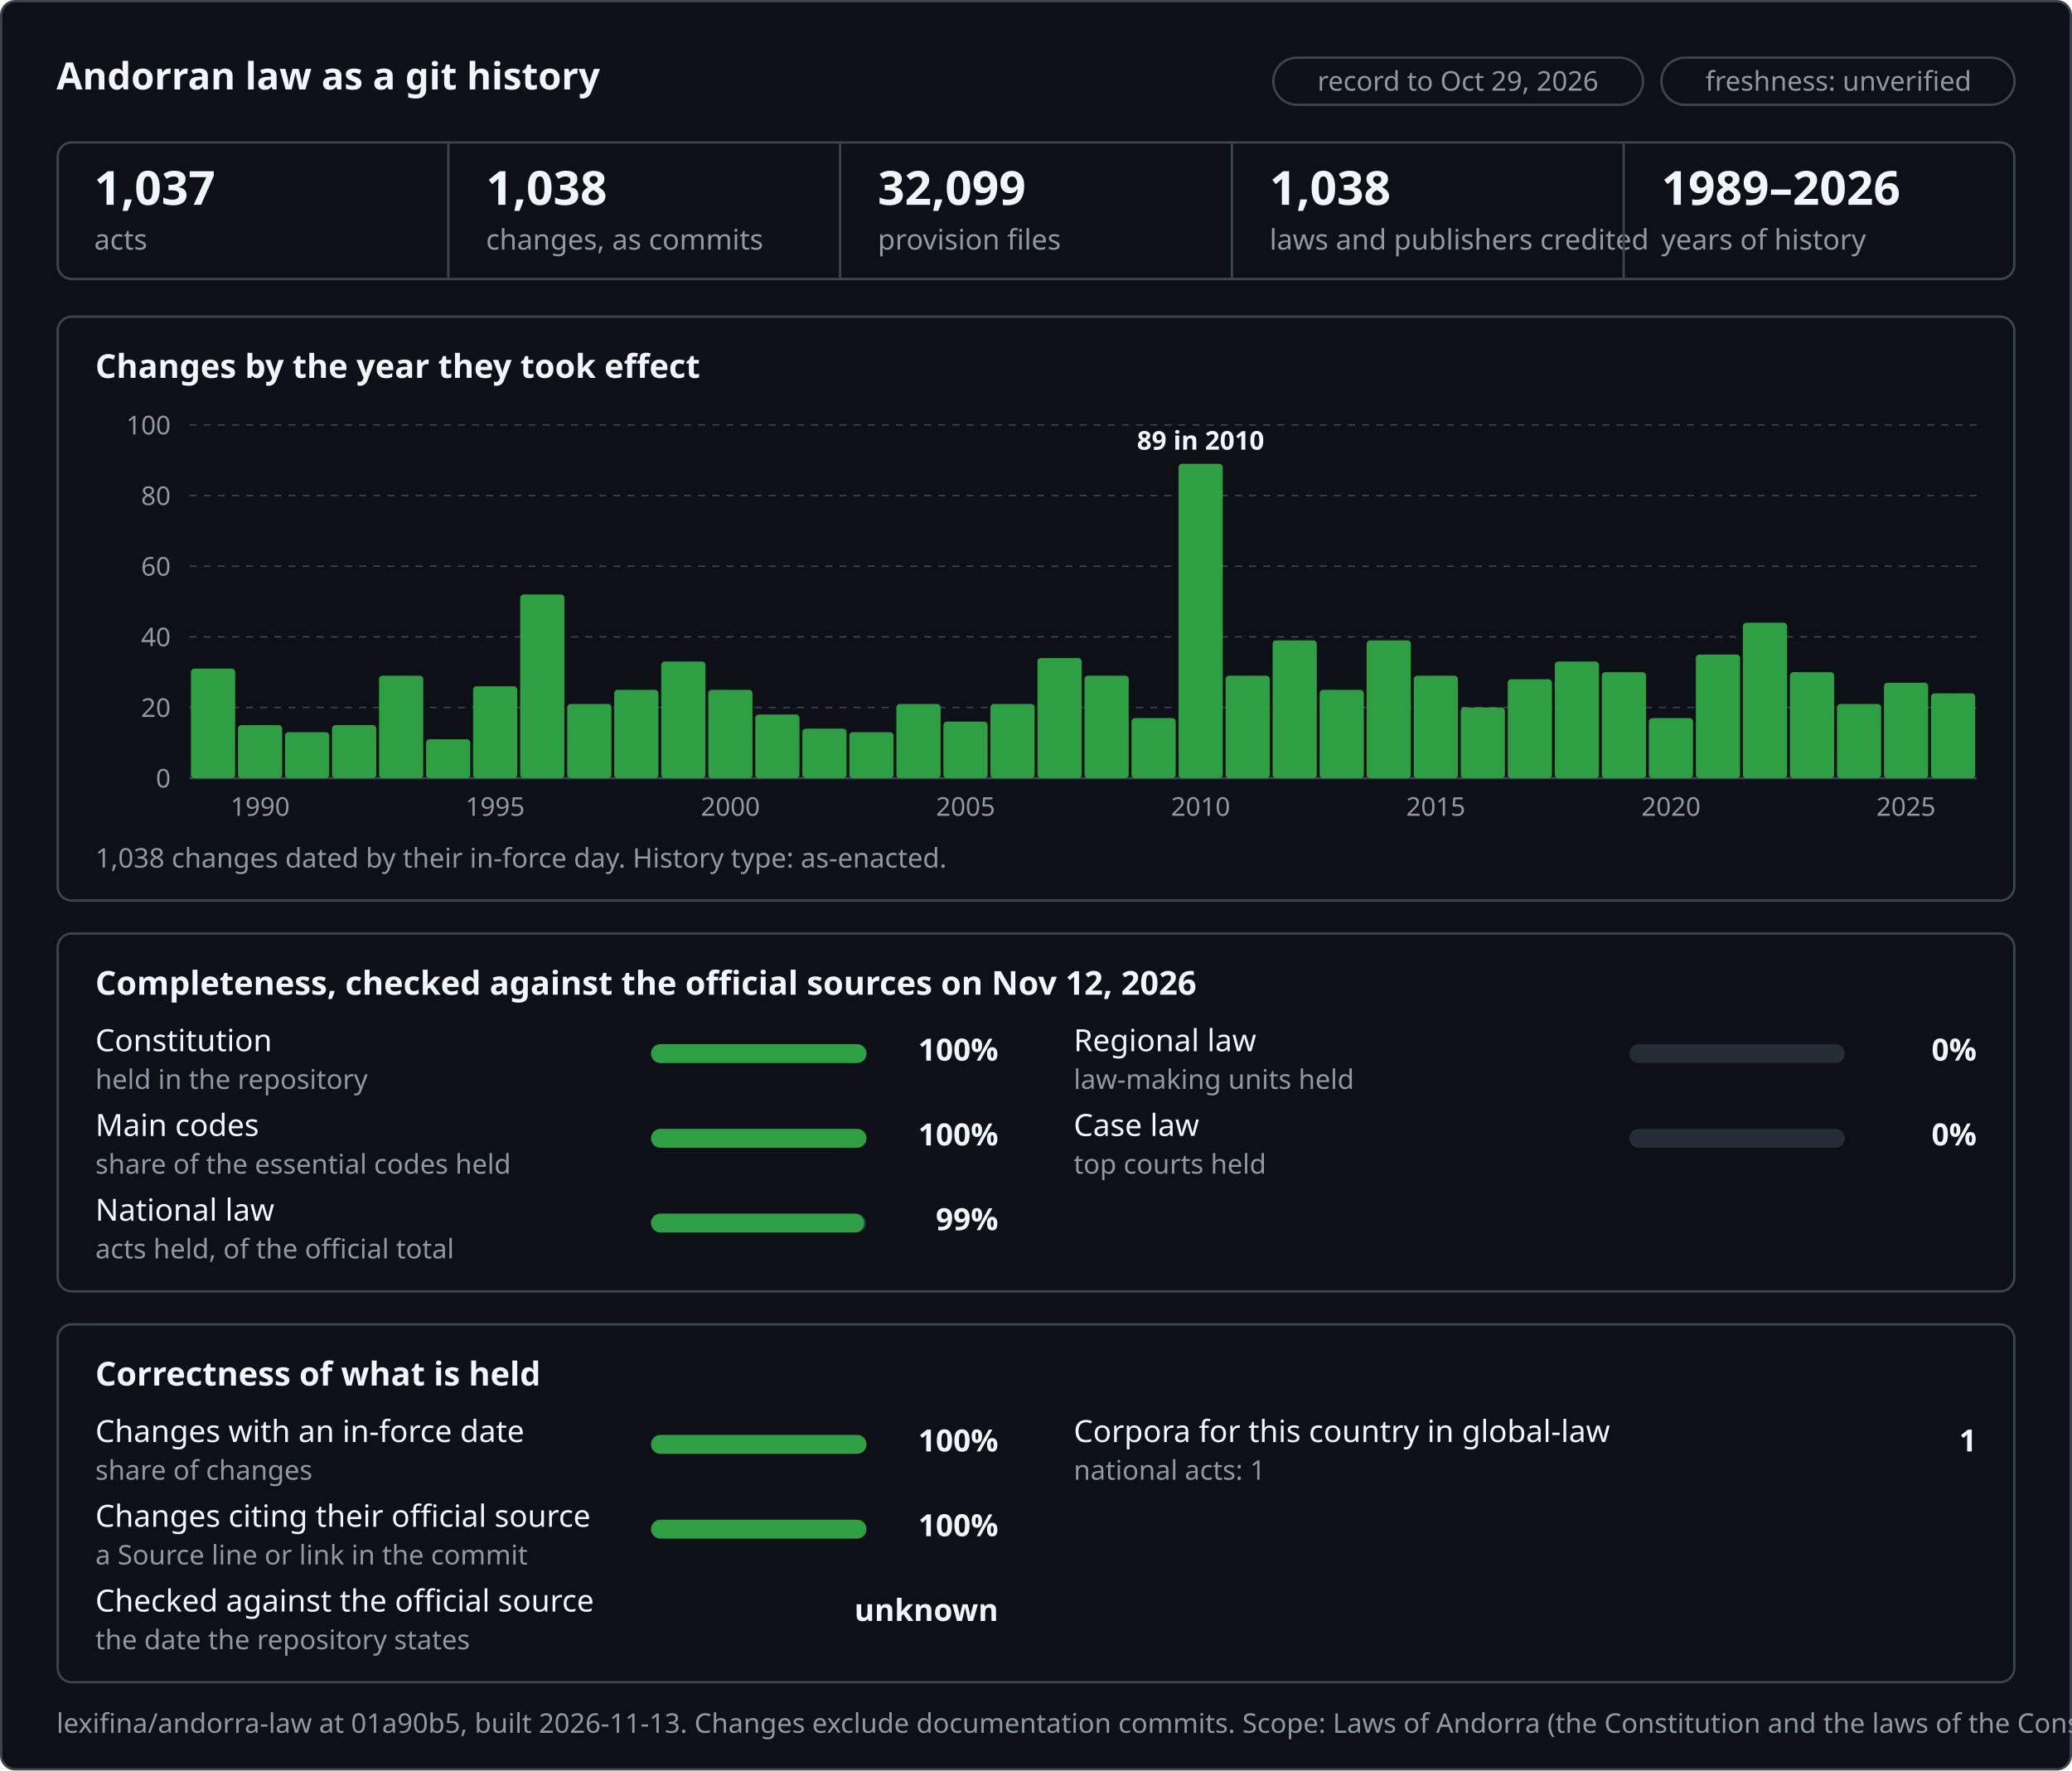
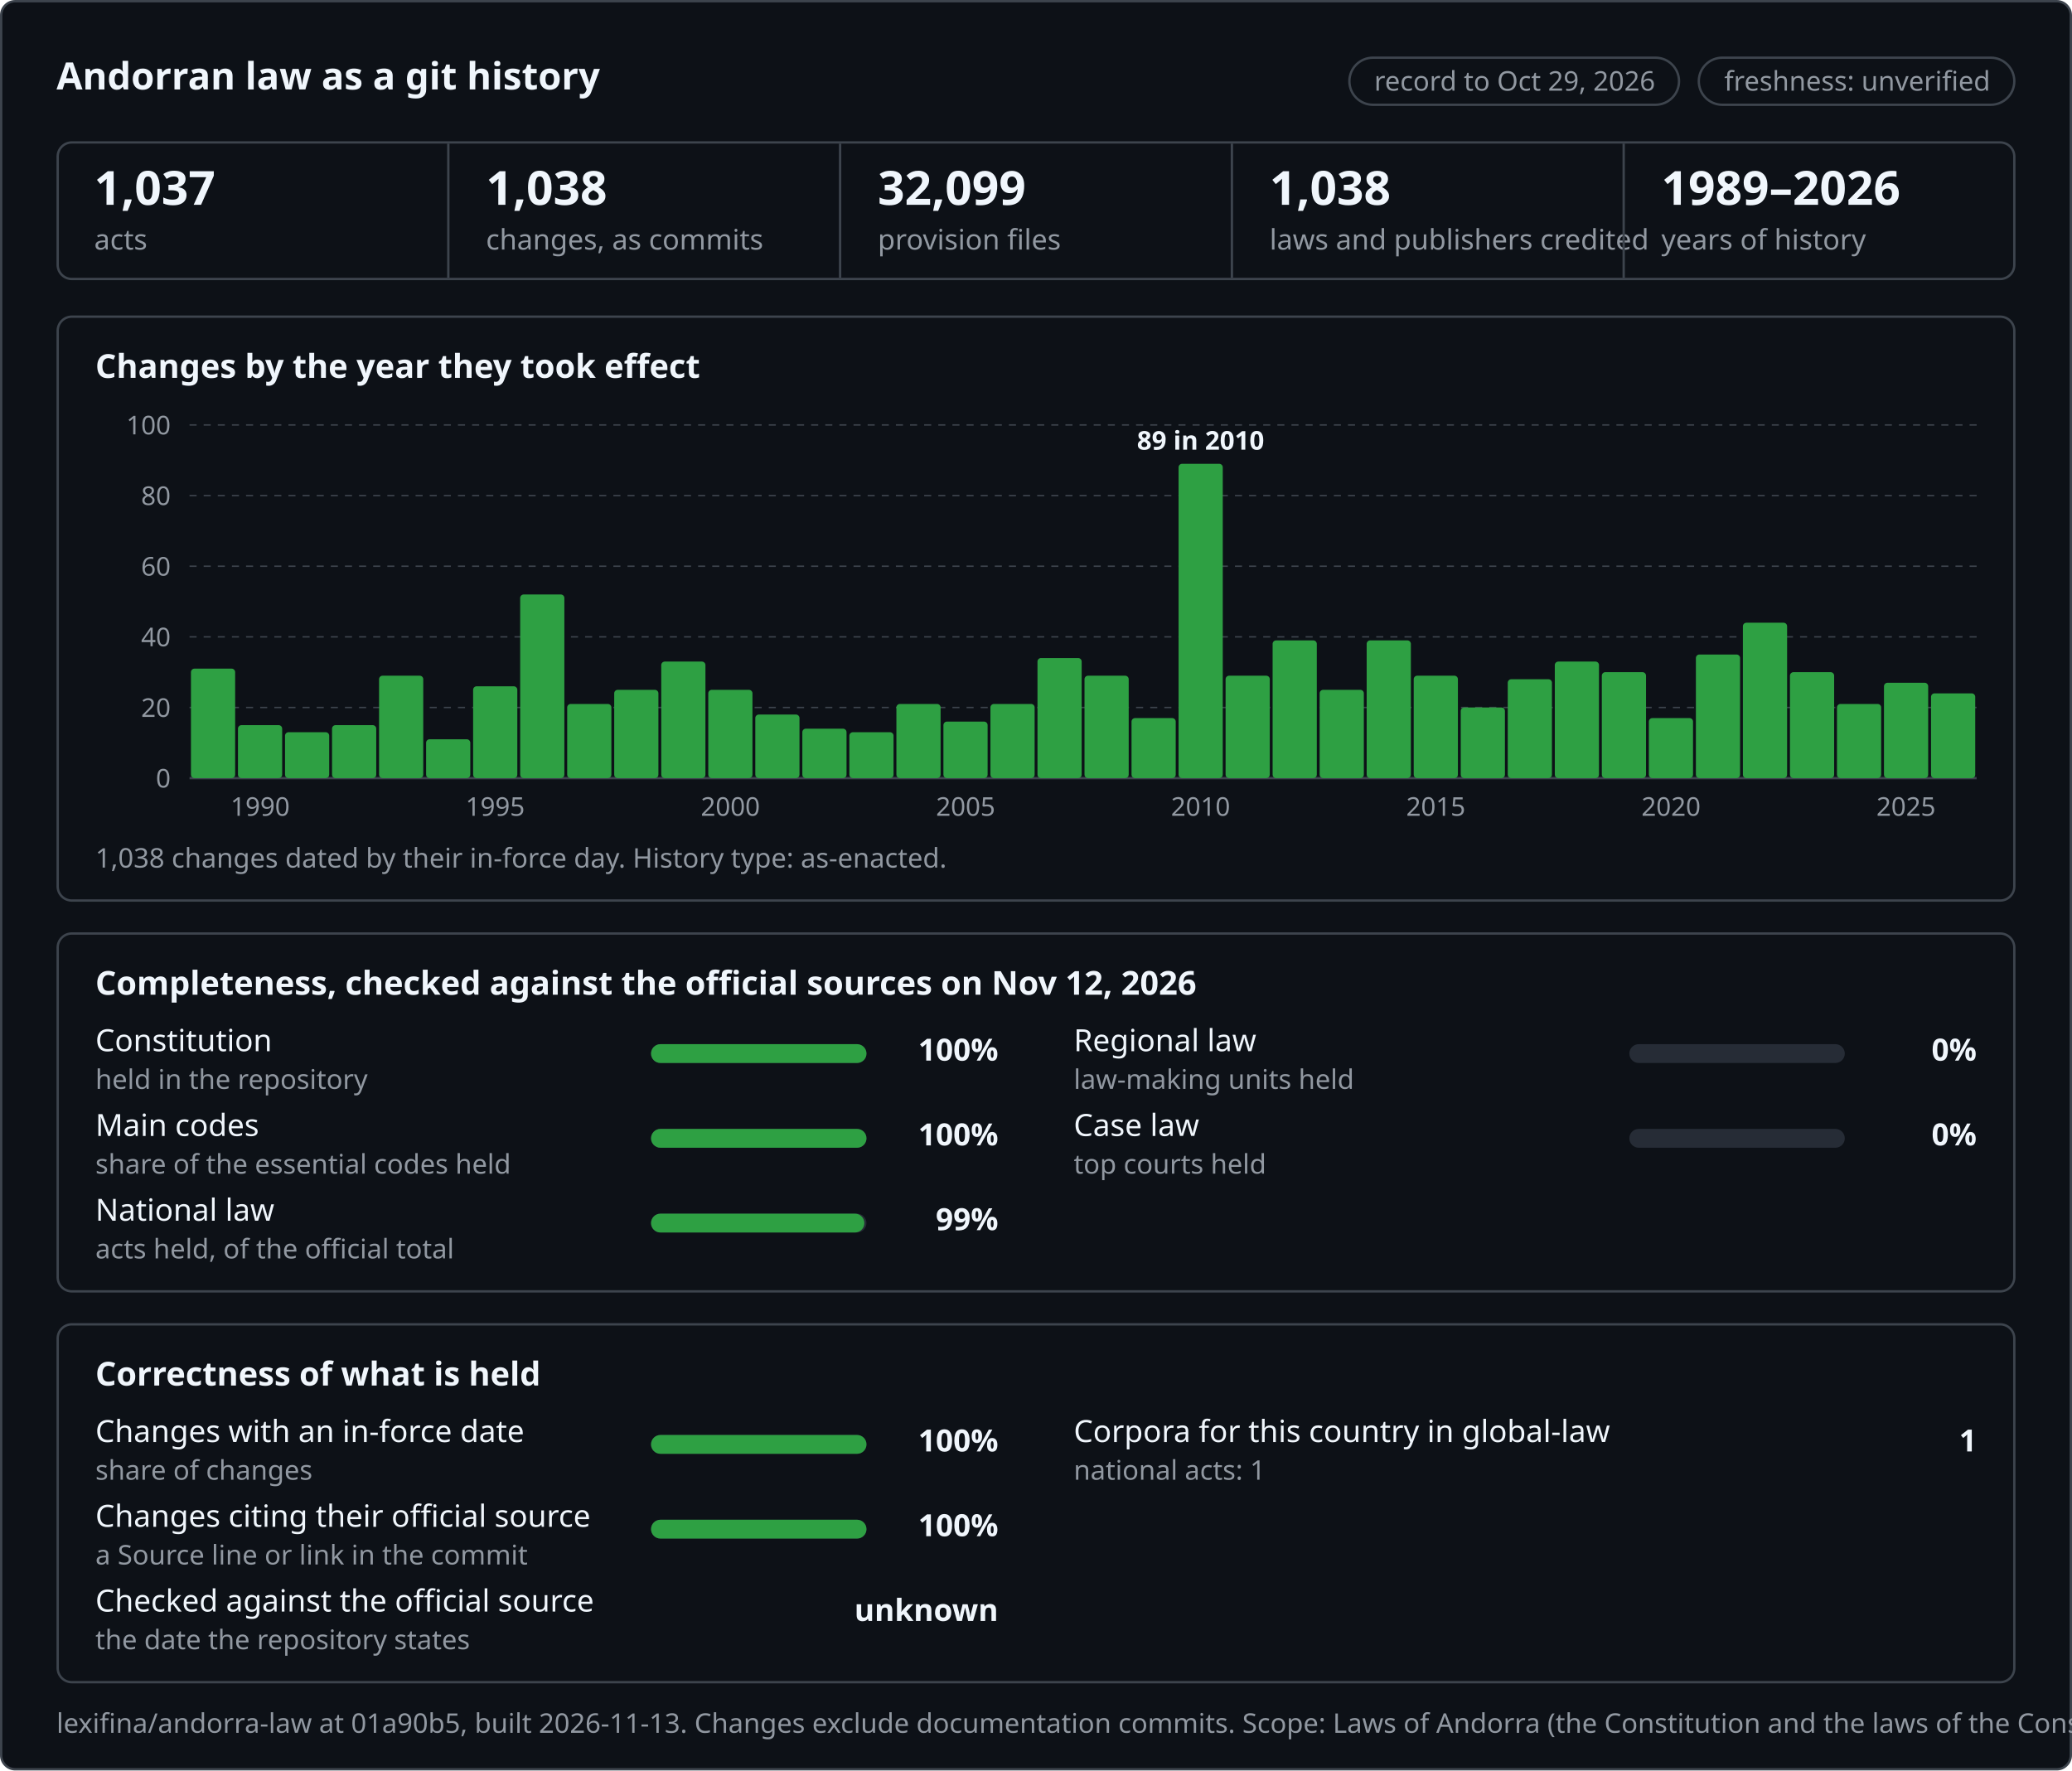
<svg xmlns="http://www.w3.org/2000/svg" width="880" height="752" viewBox="0 0 880 752" font-family="-apple-system,BlinkMacSystemFont,Segoe UI,Noto Sans,Helvetica,Arial,sans-serif">
  <rect x="0.5" y="0.5" width="879" height="751" rx="6" fill="#0d1117" stroke="#3d444d" />
  <text x="24" y="38" font-size="16" font-weight="600" fill="#f0f6fc">Andorran law as a git history</text>
-   <rect x="540.8" y="24.5" width="157" height="20" rx="10" fill="none" stroke="#3d444d" />
-   <text x="619.2" y="38.5" font-size="11.5" font-weight="500" text-anchor="middle" fill="#9198a1">record to Oct 29, 2026</text>
-   <rect x="705.6" y="24.5" width="150" height="20" rx="10" fill="none" stroke="#3d444d" />
-   <text x="780.8" y="38.5" font-size="11.5" font-weight="500" text-anchor="middle" fill="#9198a1">freshness: unverified</text>
+   <rect x="573.1" y="24.5" width="140" height="20" rx="10" fill="none" stroke="#3d444d" />
+   <text x="643.3" y="38.5" font-size="11.5" font-weight="500" text-anchor="middle" fill="#9198a1">record to Oct 29, 2026</text>
+   <rect x="721.5" y="24.5" width="134" height="20" rx="10" fill="none" stroke="#3d444d" />
+   <text x="788.8" y="38.5" font-size="11.5" font-weight="500" text-anchor="middle" fill="#9198a1">freshness: unverified</text>
  <rect x="24.5" y="60.5" width="831" height="58" rx="6" fill="#0d1117" stroke="#3d444d" />
  <text x="40.0" y="87" font-size="20" font-weight="600" fill="#f0f6fc">1,037</text>
  <text x="40.0" y="106" font-size="12" fill="#9198a1">acts</text>
  <line x1="190.4" y1="61" x2="190.4" y2="118" stroke="#3d444d" />
  <text x="206.4" y="87" font-size="20" font-weight="600" fill="#f0f6fc">1,038</text>
  <text x="206.4" y="106" font-size="12" fill="#9198a1">changes, as commits</text>
  <line x1="356.8" y1="61" x2="356.8" y2="118" stroke="#3d444d" />
  <text x="372.8" y="87" font-size="20" font-weight="600" fill="#f0f6fc">32,099</text>
  <text x="372.8" y="106" font-size="12" fill="#9198a1">provision files</text>
  <line x1="523.2" y1="61" x2="523.2" y2="118" stroke="#3d444d" />
  <text x="539.2" y="87" font-size="20" font-weight="600" fill="#f0f6fc">1,038</text>
-   <text x="539.2" y="106" font-size="12" fill="#9198a1">laws and publishers credited</text>
+   <text x="539.2" y="106" font-size="12" fill="#9198a1" textLength="142" lengthAdjust="spacingAndGlyphs">laws and publishers credited</text>
  <line x1="689.6" y1="61" x2="689.6" y2="118" stroke="#3d444d" />
  <text x="705.6" y="87" font-size="20" font-weight="600" fill="#f0f6fc">1989–2026</text>
  <text x="705.6" y="106" font-size="12" fill="#9198a1">years of history</text>
  <rect x="24.5" y="134.5" width="831" height="248" rx="6" fill="#0d1117" stroke="#3d444d" />
  <text x="40.5" y="160.5" font-size="14" font-weight="600" fill="#f0f6fc">Changes by the year they took effect</text>
  <line x1="80.5" y1="330.5" x2="839.5" y2="330.5" stroke="#3d444d" stroke-width="1" />
  <text x="72.5" y="334.5" font-size="11" text-anchor="end" fill="#9198a1">0</text>
  <line x1="80.5" y1="300.5" x2="839.5" y2="300.5" stroke="#3d444d" stroke-width="0.6" stroke-dasharray="3 3" />
  <text x="72.5" y="304.5" font-size="11" text-anchor="end" fill="#9198a1">20</text>
  <line x1="80.5" y1="270.5" x2="839.5" y2="270.5" stroke="#3d444d" stroke-width="0.6" stroke-dasharray="3 3" />
  <text x="72.5" y="274.5" font-size="11" text-anchor="end" fill="#9198a1">40</text>
  <line x1="80.5" y1="240.5" x2="839.5" y2="240.5" stroke="#3d444d" stroke-width="0.6" stroke-dasharray="3 3" />
  <text x="72.5" y="244.5" font-size="11" text-anchor="end" fill="#9198a1">60</text>
  <line x1="80.5" y1="210.5" x2="839.5" y2="210.5" stroke="#3d444d" stroke-width="0.6" stroke-dasharray="3 3" />
  <text x="72.5" y="214.5" font-size="11" text-anchor="end" fill="#9198a1">80</text>
  <line x1="80.5" y1="180.5" x2="839.5" y2="180.5" stroke="#3d444d" stroke-width="0.6" stroke-dasharray="3 3" />
  <text x="72.5" y="184.5" font-size="11" text-anchor="end" fill="#9198a1">100</text>
  <rect x="81.10" y="284.0" width="18.77" height="46.5" rx="1.5" fill="#2ea043" />
  <rect x="101.07" y="308.0" width="18.77" height="22.5" rx="1.5" fill="#2ea043" />
  <text x="110.5" y="346.5" font-size="11" text-anchor="middle" fill="#9198a1">1990</text>
  <rect x="121.05" y="311.0" width="18.77" height="19.5" rx="1.5" fill="#2ea043" />
  <rect x="141.02" y="308.0" width="18.77" height="22.5" rx="1.5" fill="#2ea043" />
  <rect x="160.99" y="287.0" width="18.77" height="43.5" rx="1.5" fill="#2ea043" />
  <rect x="180.97" y="314.0" width="18.77" height="16.5" rx="1.5" fill="#2ea043" />
  <rect x="200.94" y="291.5" width="18.77" height="39.0" rx="1.5" fill="#2ea043" />
  <text x="210.3" y="346.5" font-size="11" text-anchor="middle" fill="#9198a1">1995</text>
  <rect x="220.92" y="252.5" width="18.77" height="78.0" rx="1.5" fill="#2ea043" />
  <rect x="240.89" y="299.0" width="18.77" height="31.5" rx="1.5" fill="#2ea043" />
  <rect x="260.86" y="293.0" width="18.77" height="37.5" rx="1.5" fill="#2ea043" />
  <rect x="280.84" y="281.0" width="18.77" height="49.5" rx="1.5" fill="#2ea043" />
  <rect x="300.81" y="293.0" width="18.77" height="37.5" rx="1.5" fill="#2ea043" />
  <text x="310.2" y="346.5" font-size="11" text-anchor="middle" fill="#9198a1">2000</text>
  <rect x="320.78" y="303.5" width="18.77" height="27.0" rx="1.5" fill="#2ea043" />
  <rect x="340.76" y="309.5" width="18.77" height="21.0" rx="1.5" fill="#2ea043" />
  <rect x="360.73" y="311.0" width="18.77" height="19.5" rx="1.5" fill="#2ea043" />
  <rect x="380.71" y="299.0" width="18.77" height="31.5" rx="1.5" fill="#2ea043" />
  <rect x="400.68" y="306.5" width="18.77" height="24.0" rx="1.5" fill="#2ea043" />
  <text x="410.1" y="346.5" font-size="11" text-anchor="middle" fill="#9198a1">2005</text>
  <rect x="420.65" y="299.0" width="18.77" height="31.5" rx="1.5" fill="#2ea043" />
  <rect x="440.63" y="279.5" width="18.77" height="51.0" rx="1.5" fill="#2ea043" />
  <rect x="460.60" y="287.0" width="18.77" height="43.5" rx="1.5" fill="#2ea043" />
  <rect x="480.57" y="305.0" width="18.77" height="25.5" rx="1.5" fill="#2ea043" />
  <rect x="500.55" y="197.0" width="18.77" height="133.5" rx="1.5" fill="#2ea043" />
  <text x="509.9" y="346.5" font-size="11" text-anchor="middle" fill="#9198a1">2010</text>
  <text x="509.9" y="191.0" font-size="11" font-weight="600" text-anchor="middle" fill="#f0f6fc">89 in 2010</text>
  <rect x="520.52" y="287.0" width="18.77" height="43.5" rx="1.5" fill="#2ea043" />
  <rect x="540.49" y="272.0" width="18.77" height="58.5" rx="1.5" fill="#2ea043" />
  <rect x="560.47" y="293.0" width="18.77" height="37.5" rx="1.5" fill="#2ea043" />
  <rect x="580.44" y="272.0" width="18.77" height="58.5" rx="1.5" fill="#2ea043" />
  <rect x="600.42" y="287.0" width="18.77" height="43.5" rx="1.5" fill="#2ea043" />
  <text x="609.8" y="346.5" font-size="11" text-anchor="middle" fill="#9198a1">2015</text>
  <rect x="620.39" y="300.5" width="18.77" height="30.0" rx="1.5" fill="#2ea043" />
  <rect x="640.36" y="288.5" width="18.77" height="42.0" rx="1.5" fill="#2ea043" />
  <rect x="660.34" y="281.0" width="18.77" height="49.5" rx="1.5" fill="#2ea043" />
  <rect x="680.31" y="285.5" width="18.77" height="45.0" rx="1.5" fill="#2ea043" />
  <rect x="700.28" y="305.0" width="18.77" height="25.5" rx="1.5" fill="#2ea043" />
  <text x="709.7" y="346.5" font-size="11" text-anchor="middle" fill="#9198a1">2020</text>
  <rect x="720.26" y="278.0" width="18.77" height="52.5" rx="1.5" fill="#2ea043" />
  <rect x="740.23" y="264.5" width="18.77" height="66.0" rx="1.5" fill="#2ea043" />
  <rect x="760.21" y="285.5" width="18.77" height="45.0" rx="1.5" fill="#2ea043" />
  <rect x="780.18" y="299.0" width="18.77" height="31.5" rx="1.5" fill="#2ea043" />
  <rect x="800.15" y="290.0" width="18.77" height="40.5" rx="1.5" fill="#2ea043" />
  <text x="809.5" y="346.5" font-size="11" text-anchor="middle" fill="#9198a1">2025</text>
  <rect x="820.13" y="294.5" width="18.77" height="36.0" rx="1.5" fill="#2ea043" />
  <text x="40.5" y="368.5" font-size="11.5" fill="#9198a1">1,038 changes dated by their in-force day. History type: as-enacted.</text>
  <rect x="24.5" y="396.5" width="831" height="152" rx="6" fill="#0d1117" stroke="#3d444d" />
  <text x="40.5" y="422.5" font-size="14" font-weight="600" fill="#f0f6fc">Completeness, checked against the official sources on Nov 12, 2026</text>
  <text x="40.5" y="446.5" font-size="13" fill="#f0f6fc">Constitution</text>
  <text x="40.5" y="462.5" font-size="11.5" fill="#9198a1">held in the repository</text>
  <g>
    <rect x="276.5" y="443.5" width="91.5" height="8" rx="4" fill="#262c36" />
    <rect x="276.5" y="443.5" width="91.5" height="8" rx="4" fill="#2ea043" />
  </g>
  <text x="424.0" y="450.5" font-size="13" font-weight="600" text-anchor="end" fill="#f0f6fc">100%</text>
  <text x="40.5" y="482.5" font-size="13" fill="#f0f6fc">Main codes</text>
  <text x="40.5" y="498.5" font-size="11.5" fill="#9198a1">share of the essential codes held</text>
  <g>
    <rect x="276.5" y="479.5" width="91.5" height="8" rx="4" fill="#262c36" />
    <rect x="276.5" y="479.5" width="91.5" height="8" rx="4" fill="#2ea043" />
  </g>
  <text x="424.0" y="486.5" font-size="13" font-weight="600" text-anchor="end" fill="#f0f6fc">100%</text>
  <text x="40.5" y="518.5" font-size="13" fill="#f0f6fc">National law</text>
  <text x="40.5" y="534.5" font-size="11.5" fill="#9198a1">acts held, of the official total</text>
  <g>
    <rect x="276.5" y="515.5" width="91.5" height="8" rx="4" fill="#262c36" />
    <rect x="276.5" y="515.5" width="90.6" height="8" rx="4" fill="#2ea043" />
  </g>
  <text x="424.0" y="522.5" font-size="13" font-weight="600" text-anchor="end" fill="#f0f6fc">99%</text>
  <text x="456.0" y="446.5" font-size="13" fill="#f0f6fc">Regional law</text>
  <text x="456.0" y="462.5" font-size="11.5" fill="#9198a1">law-making units held</text>
  <g>
    <rect x="692.0" y="443.5" width="91.5" height="8" rx="4" fill="#262c36" />
  </g>
  <text x="839.5" y="450.5" font-size="13" font-weight="600" text-anchor="end" fill="#f0f6fc">0%</text>
  <text x="456.0" y="482.5" font-size="13" fill="#f0f6fc">Case law</text>
  <text x="456.0" y="498.5" font-size="11.5" fill="#9198a1">top courts held</text>
  <g>
    <rect x="692.0" y="479.5" width="91.5" height="8" rx="4" fill="#262c36" />
  </g>
  <text x="839.5" y="486.5" font-size="13" font-weight="600" text-anchor="end" fill="#f0f6fc">0%</text>
  <rect x="24.5" y="562.5" width="831" height="152" rx="6" fill="#0d1117" stroke="#3d444d" />
  <text x="40.5" y="588.5" font-size="14" font-weight="600" fill="#f0f6fc">Correctness of what is held</text>
  <text x="40.5" y="612.5" font-size="13" fill="#f0f6fc">Changes with an in-force date</text>
  <text x="40.5" y="628.5" font-size="11.5" fill="#9198a1">share of changes</text>
  <g>
    <rect x="276.5" y="609.5" width="91.5" height="8" rx="4" fill="#262c36" />
    <rect x="276.5" y="609.5" width="91.5" height="8" rx="4" fill="#2ea043" />
  </g>
  <text x="424.0" y="616.5" font-size="13" font-weight="600" text-anchor="end" fill="#f0f6fc">100%</text>
  <text x="40.5" y="648.5" font-size="13" fill="#f0f6fc">Changes citing their official source</text>
  <text x="40.5" y="664.5" font-size="11.5" fill="#9198a1">a Source line or link in the commit</text>
  <g>
    <rect x="276.5" y="645.5" width="91.5" height="8" rx="4" fill="#262c36" />
    <rect x="276.5" y="645.5" width="91.5" height="8" rx="4" fill="#2ea043" />
  </g>
  <text x="424.0" y="652.5" font-size="13" font-weight="600" text-anchor="end" fill="#f0f6fc">100%</text>
  <text x="40.5" y="684.5" font-size="13" fill="#f0f6fc">Checked against the official source</text>
  <text x="40.5" y="700.5" font-size="11.5" fill="#9198a1">the date the repository states</text>
  <text x="424.0" y="688.5" font-size="13" font-weight="600" text-anchor="end" fill="#f0f6fc">unknown</text>
  <text x="456.0" y="612.5" font-size="13" fill="#f0f6fc">Corpora for this country in global-law</text>
  <text x="456.0" y="628.5" font-size="11.5" fill="#9198a1">national acts: 1</text>
  <text x="839.5" y="616.5" font-size="13" font-weight="600" text-anchor="end" fill="#f0f6fc">1</text>
-   <text x="24" y="736" font-size="11.5" fill="#9198a1">lexifina/andorra-law at 01a90b5, built 2026-11-13. Changes exclude documentation commits. Scope: Laws of Andorra (the Constitution and the laws of the Consell General), as…</text>
+   <text x="24" y="736" font-size="11.5" fill="#9198a1" textLength="832" lengthAdjust="spacingAndGlyphs">lexifina/andorra-law at 01a90b5, built 2026-11-13. Changes exclude documentation commits. Scope: Laws of Andorra (the Constitution and the laws of the Consell General), as…</text>
</svg>
